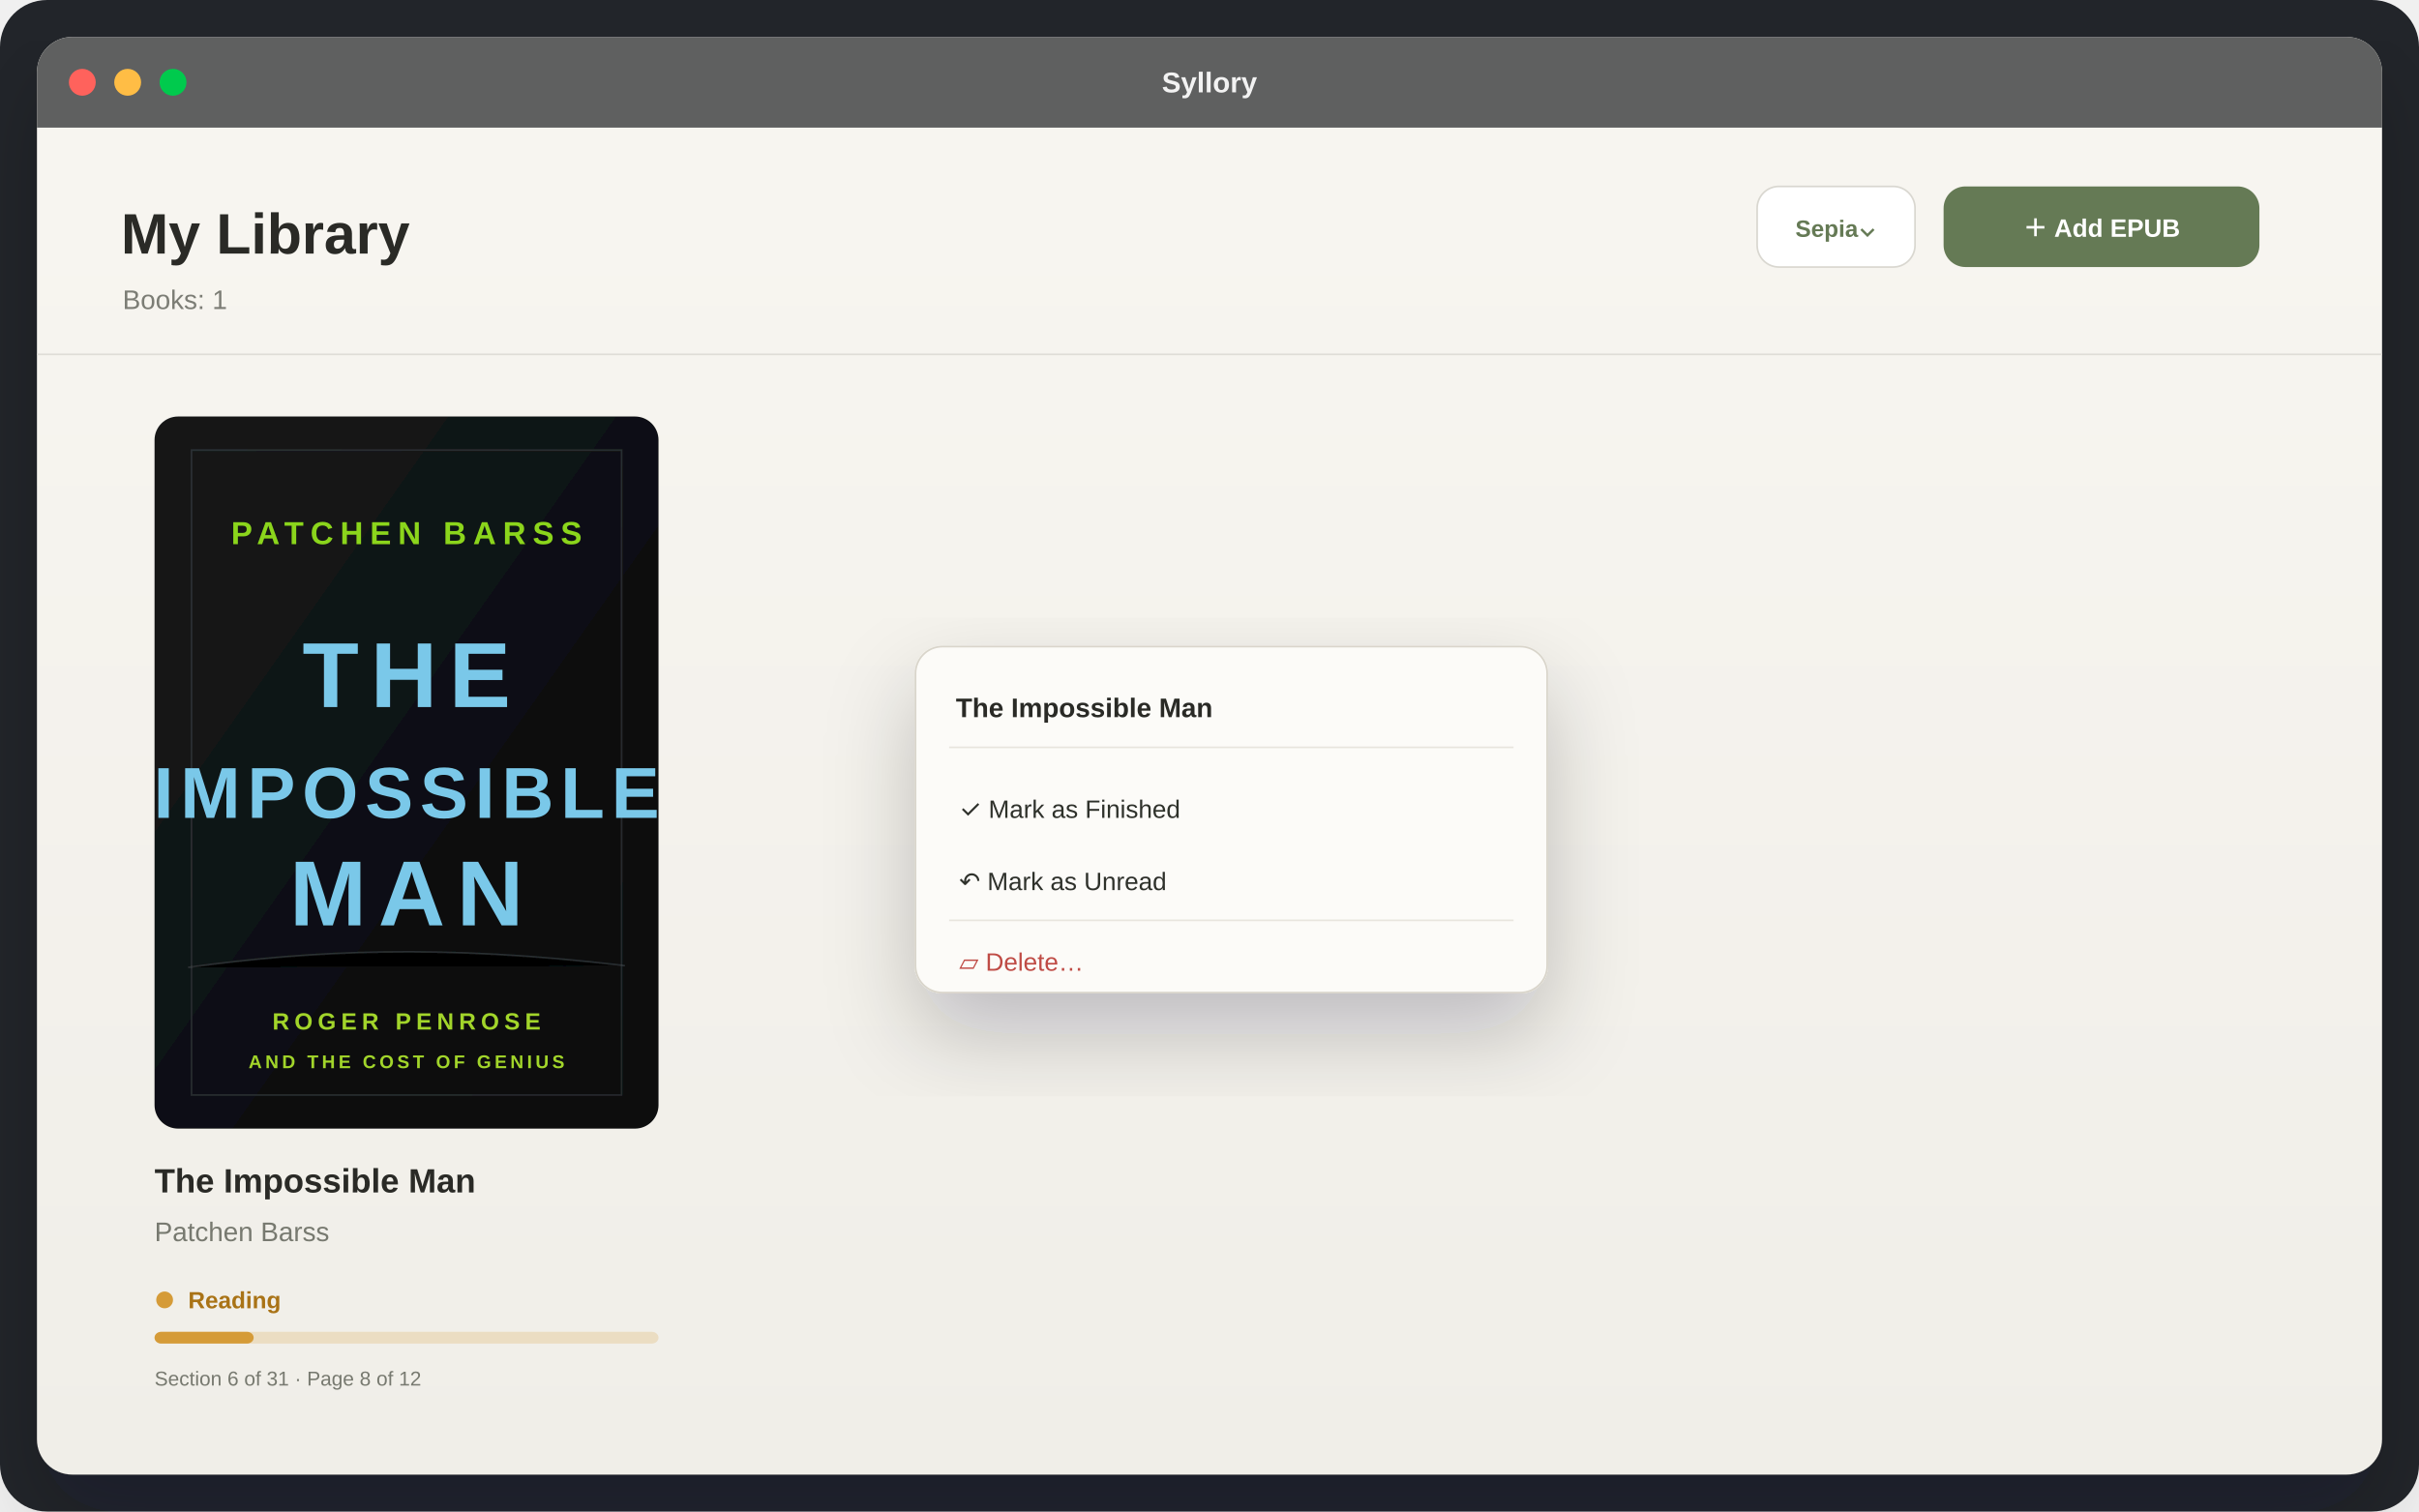
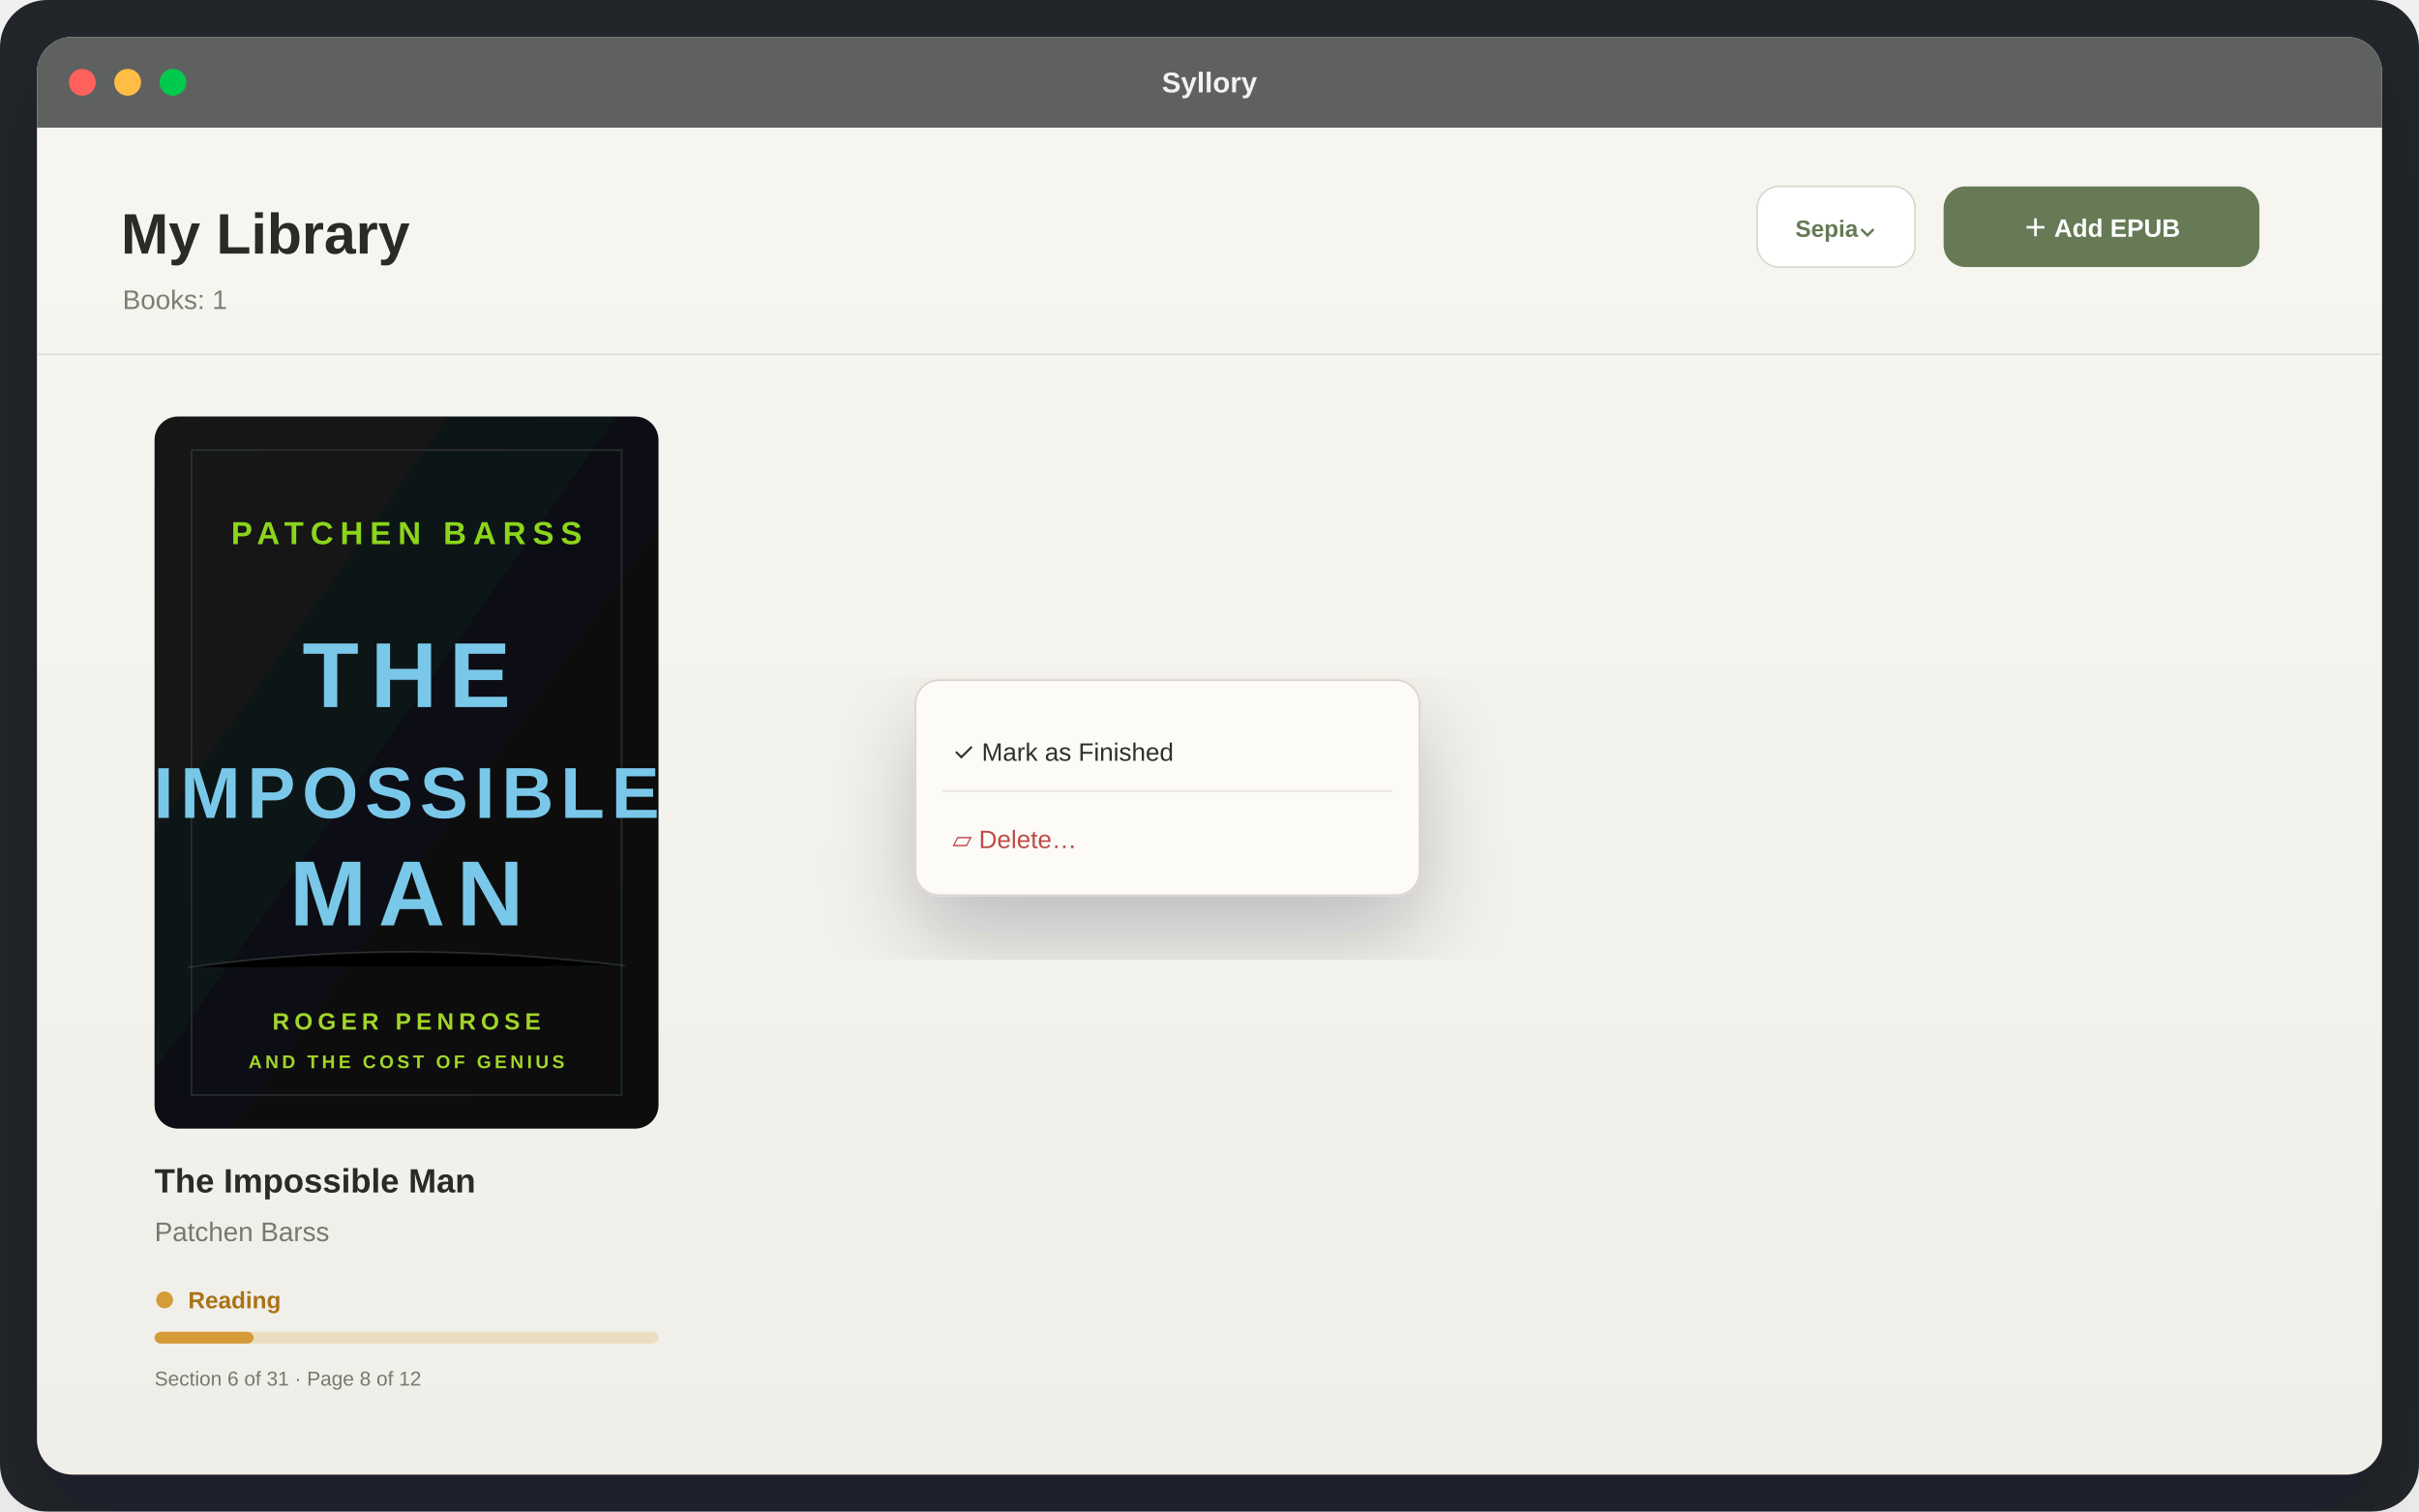
<svg xmlns="http://www.w3.org/2000/svg" viewBox="0 0 1440 900" role="img" aria-labelledby="title desc">
  <defs>
    <linearGradient id="appbg" x2="0" y2="1">
      <stop stop-color="#f8f6f1" />
      <stop offset="1" stop-color="#f0eee8" />
    </linearGradient>
    <linearGradient id="cover" x2="1" y2="1">
      <stop stop-color="#151719" />
      <stop offset="1" stop-color="#090b0c" />
    </linearGradient>
    <filter id="shadow" x="-20%" y="-20%" width="140%" height="150%">
      <feDropShadow dx="0" dy="24" stdDeviation="26" flood-color="#111827" flood-opacity=".22" />
    </filter>
  </defs>
  <rect width="1440" height="900" rx="28" fill="#22252a" />
  <g filter="url(#shadow)">
    <rect x="22" y="22" width="1396" height="856" rx="21" fill="url(#appbg)" />
    <path d="M22 43a21 21 0 0 1 21-21h1354a21 21 0 0 1 21 21v33H22z" fill="#5f6060" />
    <circle cx="49" cy="49" r="8" fill="#ff625b" />
    <circle cx="76" cy="49" r="8" fill="#ffbd44" />
    <circle cx="103" cy="49" r="8" fill="#00ca4e" />
    <text x="720" y="55" text-anchor="middle" font-family="-apple-system,BlinkMacSystemFont,Arial,sans-serif" font-size="17" font-weight="650" fill="#f2f2f2">Syllory</text>
    <text x="72" y="151" font-family="-apple-system,BlinkMacSystemFont,Arial,sans-serif" font-size="34" font-weight="700" fill="#292a26">My Library</text>
    <text x="73" y="184" font-family="-apple-system,BlinkMacSystemFont,Arial,sans-serif" font-size="16" fill="#7c7d75">Books: 1</text>
    <rect x="1157" y="111" width="188" height="48" rx="13" fill="#657a55" />
    <text x="1251" y="141" text-anchor="middle" font-family="-apple-system,BlinkMacSystemFont,Arial,sans-serif" font-size="15" font-weight="650" fill="#fff">＋  Add EPUB</text>
    <rect x="1046" y="111" width="94" height="48" rx="13" fill="#fff" stroke="#d9d7d0" />
    <text x="1093" y="141" text-anchor="middle" font-family="-apple-system,BlinkMacSystemFont,Arial,sans-serif" font-size="14" font-weight="600" fill="#657a55">Sepia⌄</text>
    <path d="M22 211h1396" stroke="#dfddd7" />
    <g font-family="-apple-system,BlinkMacSystemFont,Arial,sans-serif" transform="translate(92 248)">
      <rect width="300" height="424" rx="14" fill="url(#cover)" />
      <path d="M22 20h256v384H22z" fill="none" stroke="#7b8790" stroke-opacity=".24" />
      <text x="150" y="76" text-anchor="middle" font-family="Arial,sans-serif" font-size="19" font-weight="700" letter-spacing="4" fill="#8bd51b">PATCHEN BARSS</text>
      <text x="150" y="173" text-anchor="middle" font-family="Arial,sans-serif" font-size="55" font-weight="800" letter-spacing="7" fill="#7ac8e9">THE</text>
      <text x="150" y="239" text-anchor="middle" font-family="Arial,sans-serif" font-size="43" font-weight="800" letter-spacing="4" fill="#7ac8e9">IMPOSSIBLE</text>
      <text x="150" y="303" text-anchor="middle" font-family="Arial,sans-serif" font-size="55" font-weight="800" letter-spacing="7" fill="#7ac8e9">MAN</text>
      <path d="M20 328c74-10 150-14 260-1" stroke="#78888d" stroke-opacity=".3" />
      <text x="150" y="365" text-anchor="middle" font-family="Arial,sans-serif" font-size="14" font-weight="700" letter-spacing="3" fill="#a2d52a">ROGER PENROSE</text>
      <text x="150" y="388" text-anchor="middle" font-family="Arial,sans-serif" font-size="11" font-weight="700" letter-spacing="2" fill="#a2d52a">AND THE COST OF GENIUS</text>
      <text x="0" y="462" font-size="20" font-weight="650" fill="#292a26">The Impossible Man</text>
      <text x="0" y="491" font-size="16" fill="#77796f">Patchen Barss</text>
      <g transform="translate(0 520)">
        <circle cx="6" cy="6" r="5" fill="#d59b38" />
        <text x="20" y="11" font-size="14" font-weight="600" fill="#a97317">Reading</text>
        <rect y="25" width="300" height="7" rx="4" fill="#d59b38" fill-opacity=".22" />
        <rect y="25" width="59" height="7" rx="4" fill="#d59b38" />
        <text y="57" font-size="12" fill="#77796f">Section 6 of 31 · Page 8 of 12</text>
      </g>
    </g>
-     <g transform="translate(545 385)" font-family="-apple-system,BlinkMacSystemFont,Arial,sans-serif" filter="url(#shadow)">
-       <rect width="376" height="206" rx="16" fill="#fcfbf8" stroke="#d9d5cb" />
-       <text x="24" y="42" font-size="16" font-weight="650" fill="#292a26">The Impossible Man</text>
-       <path d="M20 60h336" stroke="#e8e5de" />
-       <text x="26" y="102" font-size="15" fill="#2f302c">✓  Mark as Finished</text>
-       <text x="26" y="145" font-size="15" fill="#2f302c">↶  Mark as Unread</text>
-       <path d="M20 163h336" stroke="#e8e5de" />
-       <text x="26" y="193" font-size="15" fill="#bf4b45">▱  Delete…</text>
+     <g transform="translate(545 405)" font-family="-apple-system,BlinkMacSystemFont,Arial,sans-serif" filter="url(#shadow)">
+       <rect width="300" height="128" rx="14" fill="#fcfbf8" stroke="#d9d5cb" />
+       <text x="22" y="48" font-size="15" fill="#2f302c">✓  Mark as Finished</text>
+       <path d="M16 66h268" stroke="#e8e5de" />
+       <text x="22" y="100" font-size="15" fill="#bf4b45">▱  Delete…</text>
    </g>
  </g>
</svg>
